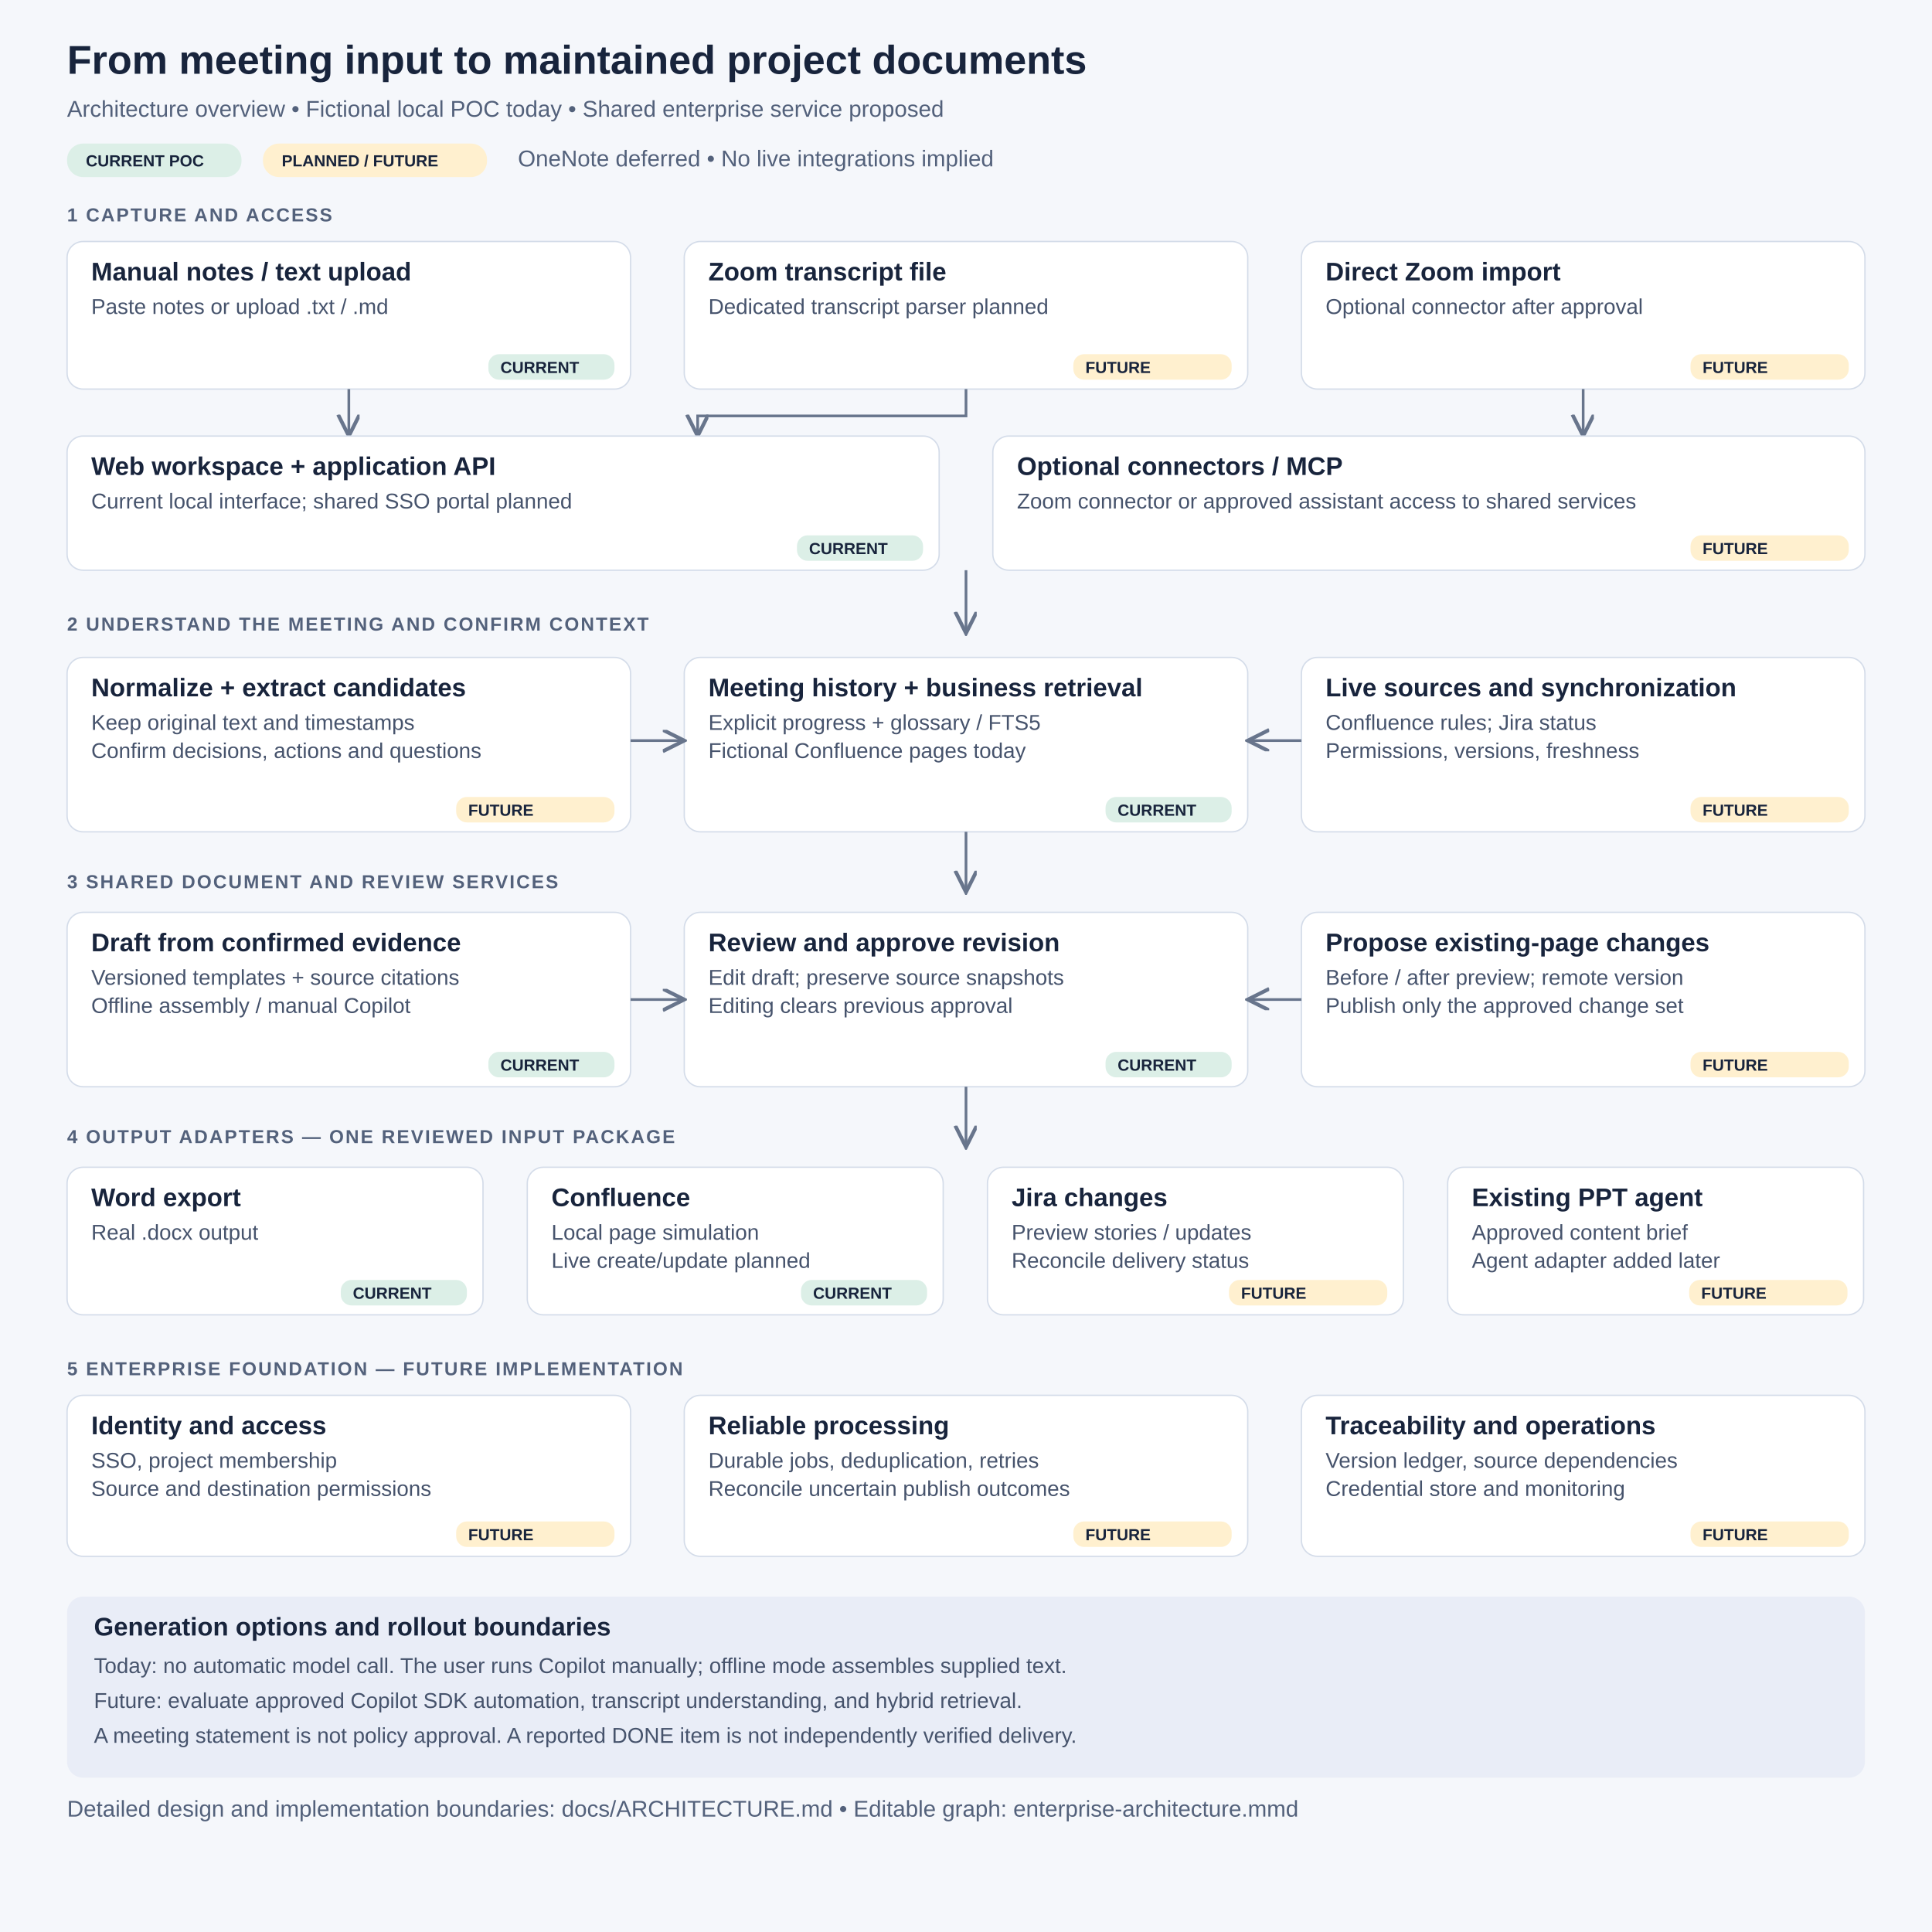
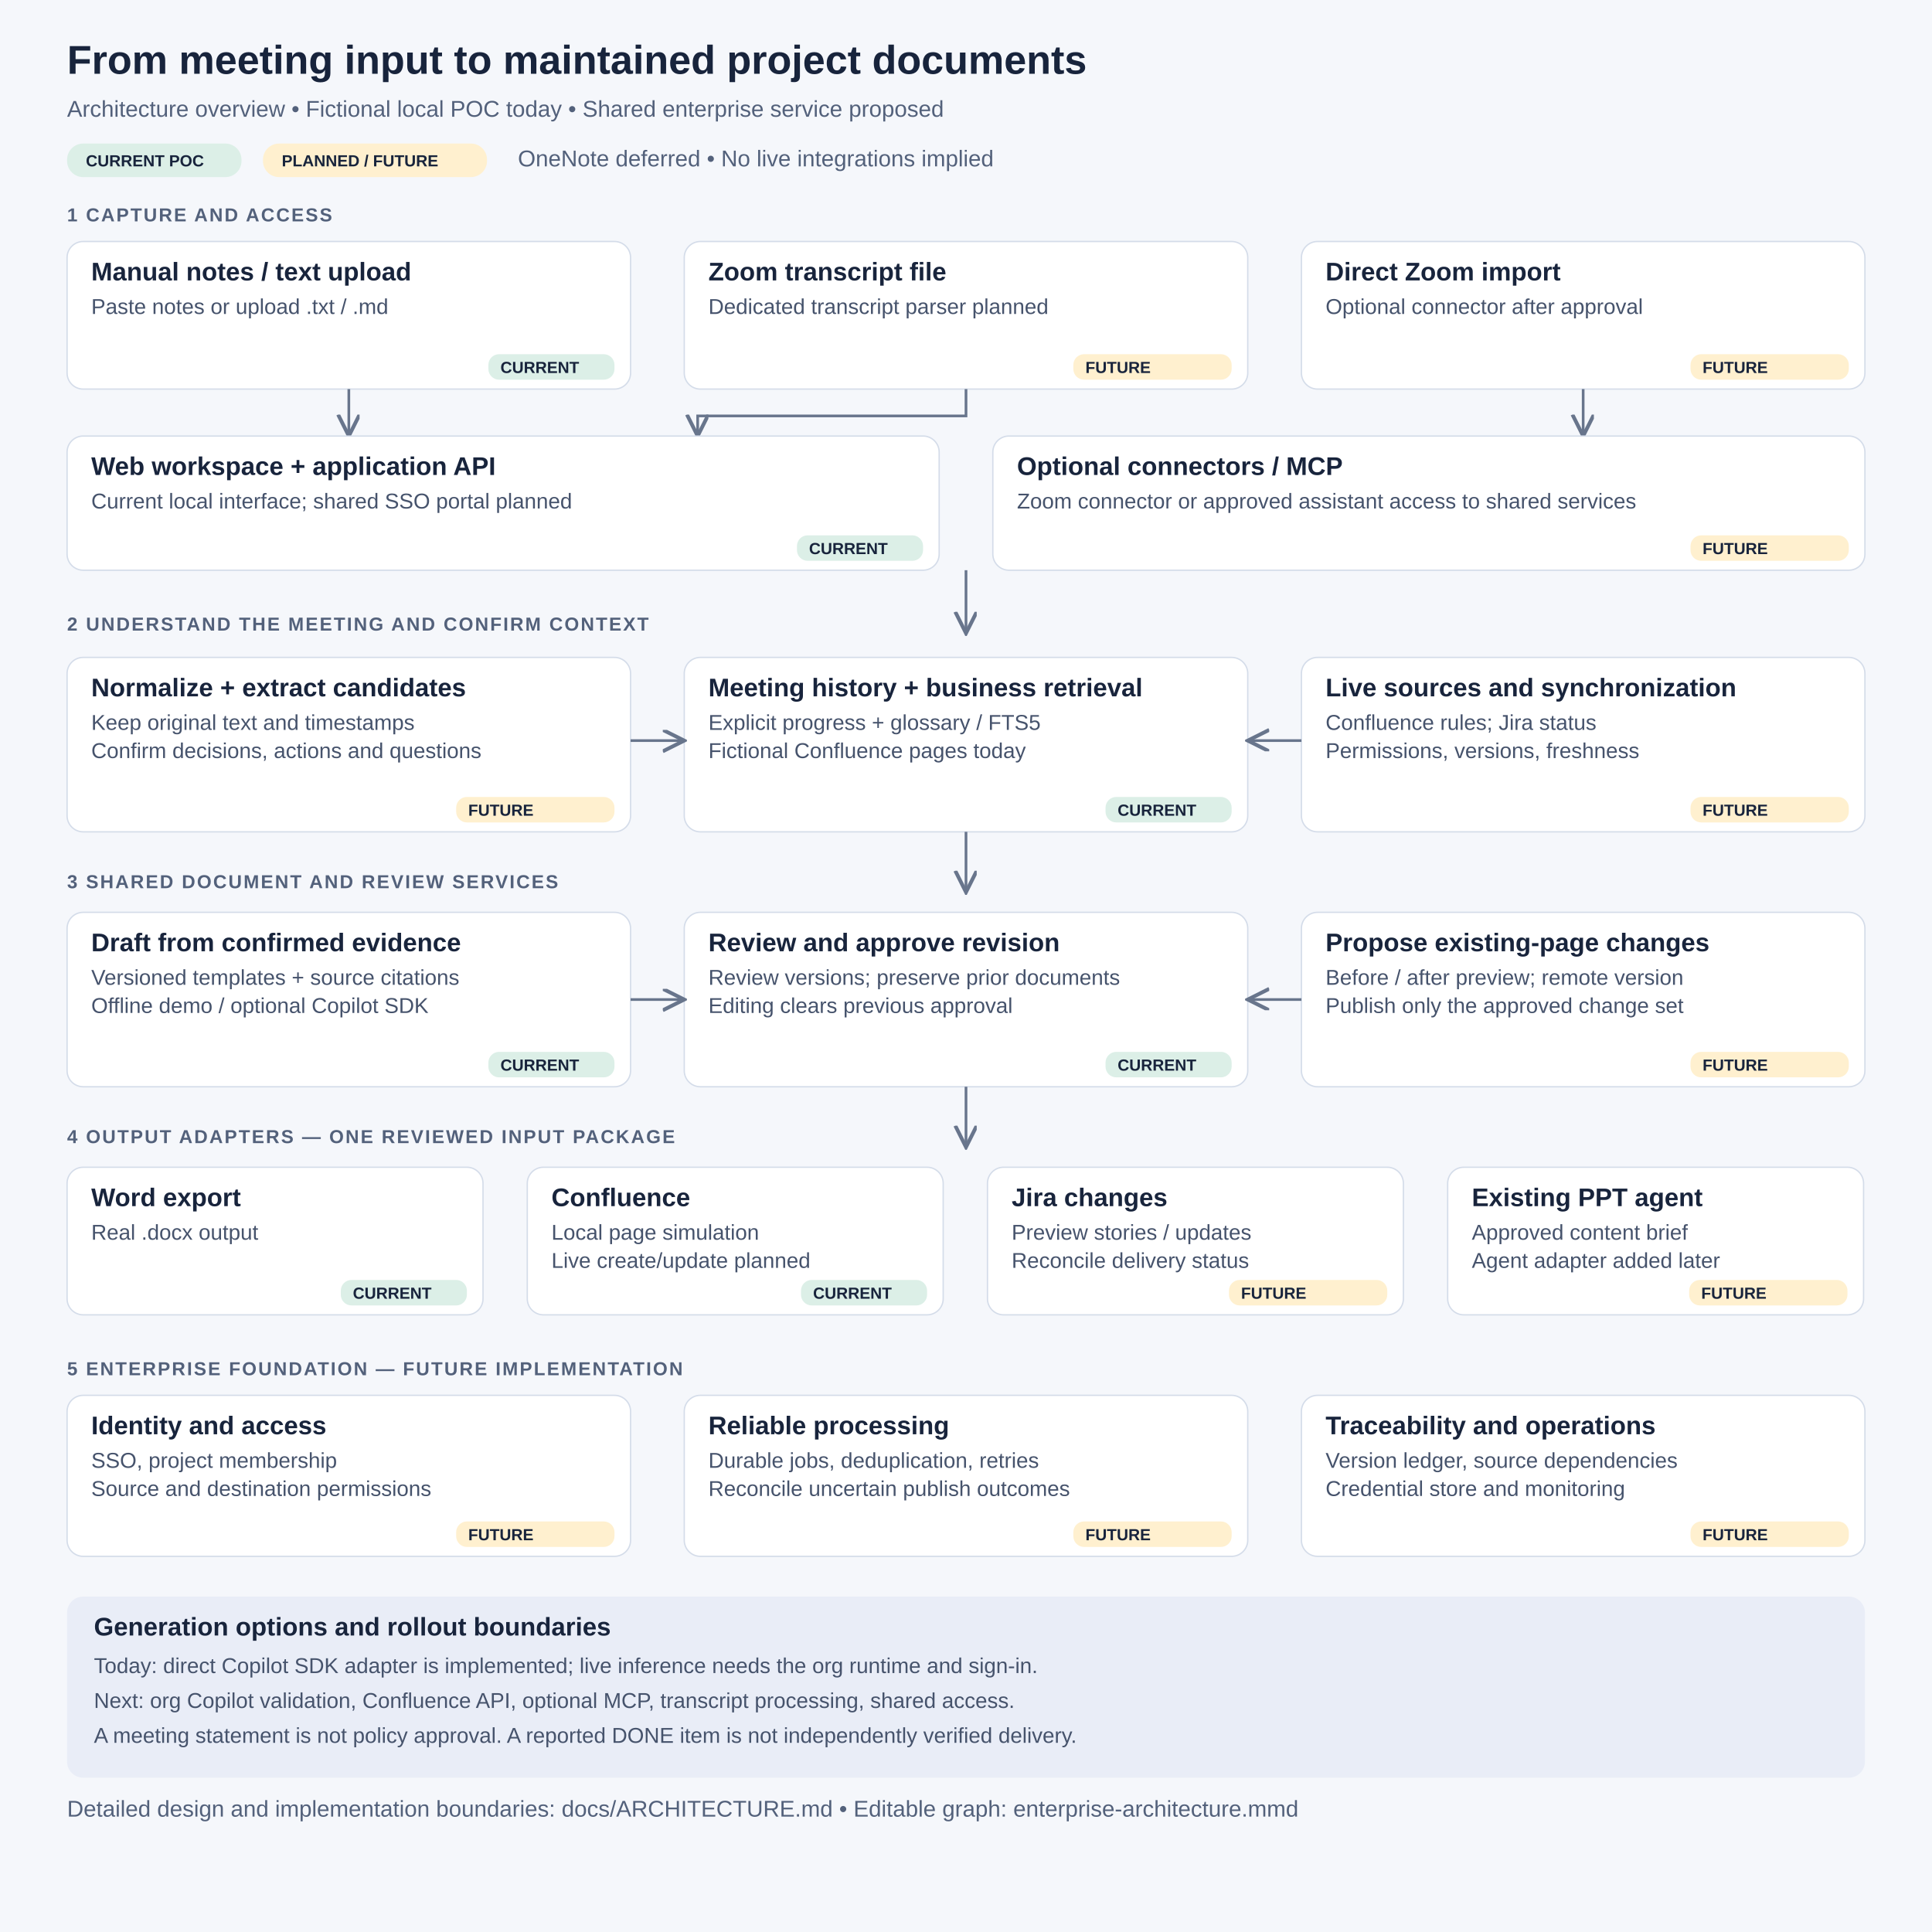
<svg xmlns="http://www.w3.org/2000/svg" width="1440" height="1440" viewBox="0 0 1440 1440" role="img" aria-labelledby="title desc">
  <defs>
    <marker id="arrow" markerWidth="9" markerHeight="9" refX="8" refY="4" orient="auto">
      <path d="M0,0 L8,4 L0,8" fill="none" stroke="#68758c" stroke-width="1.4" />
    </marker>
  </defs>
  <rect width="1440" height="1440" fill="#f5f7fb" />
  <style>text{font-family:Arial,Helvetica,sans-serif;fill:#18243c}.title{font-size:30px;font-weight:700}.sub{font-size:17px;fill:#53617b}.band{font-size:14px;font-weight:700;letter-spacing:1.2px;fill:#53617b}.name{font-size:19px;font-weight:700}.body{font-size:16px;fill:#46536c}.badge{font-size:12px;font-weight:700}.line{fill:none;stroke:#68758c;stroke-width:2;marker-end:url(#arrow)}</style>
  <text x="50" y="55" class="title">From meeting input to maintained project documents</text>
  <text x="50" y="87" class="sub">Architecture overview • Fictional local POC today • Shared enterprise service proposed</text>
  <rect x="50" y="107" width="130" height="25" rx="12" fill="#dcefe7" />
  <text x="64" y="124" class="badge">CURRENT POC</text>
  <rect x="196" y="107" width="167" height="25" rx="12" fill="#fff0cf" />
  <text x="210" y="124" class="badge">PLANNED / FUTURE</text>
  <text x="386" y="124" class="sub">OneNote deferred • No live integrations implied</text>
  <text x="50" y="165" class="band">1  CAPTURE AND ACCESS</text>
  <rect x="50" y="180" width="420" height="110" rx="12" fill="white" stroke="#d4dce9" />
  <text x="68" y="209" class="name">Manual notes / text upload</text>
  <text x="68" y="234" class="body">Paste notes or upload .txt / .md</text>
  <rect x="364" y="264" width="94" height="19" rx="8" fill="#dcefe7" />
  <text x="373" y="278" class="badge">CURRENT</text>
  <rect x="510" y="180" width="420" height="110" rx="12" fill="white" stroke="#d4dce9" />
  <text x="528" y="209" class="name">Zoom transcript file</text>
  <text x="528" y="234" class="body">Dedicated transcript parser planned</text>
  <rect x="800" y="264" width="118" height="19" rx="8" fill="#fff0cf" />
  <text x="809" y="278" class="badge">FUTURE</text>
  <rect x="970" y="180" width="420" height="110" rx="12" fill="white" stroke="#d4dce9" />
  <text x="988" y="209" class="name">Direct Zoom import</text>
  <text x="988" y="234" class="body">Optional connector after approval</text>
  <rect x="1260" y="264" width="118" height="19" rx="8" fill="#fff0cf" />
  <text x="1269" y="278" class="badge">FUTURE</text>
  <path d="M260,290 L260,325" class="line" />
  <path d="M1180,290 L1180,325" class="line" />
  <path d="M720,290 L720,310 L520,310 L520,325" class="line" />
  <rect x="50" y="325" width="650" height="100" rx="12" fill="white" stroke="#d4dce9" />
  <text x="68" y="354" class="name">Web workspace + application API</text>
  <text x="68" y="379" class="body">Current local interface; shared SSO portal planned</text>
  <rect x="594" y="399" width="94" height="19" rx="8" fill="#dcefe7" />
  <text x="603" y="413" class="badge">CURRENT</text>
  <rect x="740" y="325" width="650" height="100" rx="12" fill="white" stroke="#d4dce9" />
  <text x="758" y="354" class="name">Optional connectors / MCP</text>
  <text x="758" y="379" class="body">Zoom connector or approved assistant access to shared services</text>
  <rect x="1260" y="399" width="118" height="19" rx="8" fill="#fff0cf" />
  <text x="1269" y="413" class="badge">FUTURE</text>
  <path d="M720,425 L720,472" class="line" />
  <text x="50" y="470" class="band">2  UNDERSTAND THE MEETING AND CONFIRM CONTEXT</text>
  <rect x="50" y="490" width="420" height="130" rx="12" fill="white" stroke="#d4dce9" />
  <text x="68" y="519" class="name">Normalize + extract candidates</text>
  <text x="68" y="544" class="body">Keep original text and timestamps</text>
  <text x="68" y="565" class="body">Confirm decisions, actions and questions</text>
  <rect x="340" y="594" width="118" height="19" rx="8" fill="#fff0cf" />
  <text x="349" y="608" class="badge">FUTURE</text>
  <rect x="510" y="490" width="420" height="130" rx="12" fill="white" stroke="#d4dce9" />
  <text x="528" y="519" class="name">Meeting history + business retrieval</text>
  <text x="528" y="544" class="body">Explicit progress + glossary / FTS5</text>
  <text x="528" y="565" class="body">Fictional Confluence pages today</text>
  <rect x="824" y="594" width="94" height="19" rx="8" fill="#dcefe7" />
  <text x="833" y="608" class="badge">CURRENT</text>
  <rect x="970" y="490" width="420" height="130" rx="12" fill="white" stroke="#d4dce9" />
  <text x="988" y="519" class="name">Live sources and synchronization</text>
  <text x="988" y="544" class="body">Confluence rules; Jira status</text>
  <text x="988" y="565" class="body">Permissions, versions, freshness</text>
  <rect x="1260" y="594" width="118" height="19" rx="8" fill="#fff0cf" />
  <text x="1269" y="608" class="badge">FUTURE</text>
  <path d="M470,552 L510,552" class="line" />
  <path d="M970,552 L930,552" class="line" />
  <path d="M720,620 L720,665" class="line" />
  <text x="50" y="662" class="band">3  SHARED DOCUMENT AND REVIEW SERVICES</text>
  <rect x="50" y="680" width="420" height="130" rx="12" fill="white" stroke="#d4dce9" />
  <text x="68" y="709" class="name">Draft from confirmed evidence</text>
  <text x="68" y="734" class="body">Versioned templates + source citations</text>
-   <text x="68" y="755" class="body">Offline assembly / manual Copilot</text>
+   <text x="68" y="755" class="body">Offline demo / optional Copilot SDK</text>
  <rect x="364" y="784" width="94" height="19" rx="8" fill="#dcefe7" />
  <text x="373" y="798" class="badge">CURRENT</text>
  <rect x="510" y="680" width="420" height="130" rx="12" fill="white" stroke="#d4dce9" />
  <text x="528" y="709" class="name">Review and approve revision</text>
-   <text x="528" y="734" class="body">Edit draft; preserve source snapshots</text>
+   <text x="528" y="734" class="body">Review versions; preserve prior documents</text>
  <text x="528" y="755" class="body">Editing clears previous approval</text>
  <rect x="824" y="784" width="94" height="19" rx="8" fill="#dcefe7" />
  <text x="833" y="798" class="badge">CURRENT</text>
  <rect x="970" y="680" width="420" height="130" rx="12" fill="white" stroke="#d4dce9" />
  <text x="988" y="709" class="name">Propose existing-page changes</text>
  <text x="988" y="734" class="body">Before / after preview; remote version</text>
  <text x="988" y="755" class="body">Publish only the approved change set</text>
  <rect x="1260" y="784" width="118" height="19" rx="8" fill="#fff0cf" />
  <text x="1269" y="798" class="badge">FUTURE</text>
  <path d="M470,745 L510,745" class="line" />
  <path d="M970,745 L930,745" class="line" />
  <path d="M720,810 L720,855" class="line" />
  <text x="50" y="852" class="band">4  OUTPUT ADAPTERS — ONE REVIEWED INPUT PACKAGE</text>
  <rect x="50" y="870" width="310" height="110" rx="12" fill="white" stroke="#d4dce9" />
  <text x="68" y="899" class="name">Word export</text>
  <text x="68" y="924" class="body">Real .docx output</text>
  <rect x="254" y="954" width="94" height="19" rx="8" fill="#dcefe7" />
  <text x="263" y="968" class="badge">CURRENT</text>
  <rect x="393" y="870" width="310" height="110" rx="12" fill="white" stroke="#d4dce9" />
  <text x="411" y="899" class="name">Confluence</text>
  <text x="411" y="924" class="body">Local page simulation</text>
  <text x="411" y="945" class="body">Live create/update planned</text>
  <rect x="597" y="954" width="94" height="19" rx="8" fill="#dcefe7" />
  <text x="606" y="968" class="badge">CURRENT</text>
  <rect x="736" y="870" width="310" height="110" rx="12" fill="white" stroke="#d4dce9" />
  <text x="754" y="899" class="name">Jira changes</text>
  <text x="754" y="924" class="body">Preview stories / updates</text>
  <text x="754" y="945" class="body">Reconcile delivery status</text>
  <rect x="916" y="954" width="118" height="19" rx="8" fill="#fff0cf" />
  <text x="925" y="968" class="badge">FUTURE</text>
  <rect x="1079" y="870" width="310" height="110" rx="12" fill="white" stroke="#d4dce9" />
  <text x="1097" y="899" class="name">Existing PPT agent</text>
  <text x="1097" y="924" class="body">Approved content brief</text>
  <text x="1097" y="945" class="body">Agent adapter added later</text>
  <rect x="1259" y="954" width="118" height="19" rx="8" fill="#fff0cf" />
  <text x="1268" y="968" class="badge">FUTURE</text>
  <text x="50" y="1025" class="band">5  ENTERPRISE FOUNDATION — FUTURE IMPLEMENTATION</text>
  <rect x="50" y="1040" width="420" height="120" rx="12" fill="white" stroke="#d4dce9" />
  <text x="68" y="1069" class="name">Identity and access</text>
  <text x="68" y="1094" class="body">SSO, project membership</text>
  <text x="68" y="1115" class="body">Source and destination permissions</text>
  <rect x="340" y="1134" width="118" height="19" rx="8" fill="#fff0cf" />
  <text x="349" y="1148" class="badge">FUTURE</text>
  <rect x="510" y="1040" width="420" height="120" rx="12" fill="white" stroke="#d4dce9" />
  <text x="528" y="1069" class="name">Reliable processing</text>
  <text x="528" y="1094" class="body">Durable jobs, deduplication, retries</text>
  <text x="528" y="1115" class="body">Reconcile uncertain publish outcomes</text>
  <rect x="800" y="1134" width="118" height="19" rx="8" fill="#fff0cf" />
  <text x="809" y="1148" class="badge">FUTURE</text>
  <rect x="970" y="1040" width="420" height="120" rx="12" fill="white" stroke="#d4dce9" />
  <text x="988" y="1069" class="name">Traceability and operations</text>
  <text x="988" y="1094" class="body">Version ledger, source dependencies</text>
  <text x="988" y="1115" class="body">Credential store and monitoring</text>
  <rect x="1260" y="1134" width="118" height="19" rx="8" fill="#fff0cf" />
  <text x="1269" y="1148" class="badge">FUTURE</text>
  <rect x="50" y="1190" width="1340" height="135" rx="12" fill="#e9edf7" />
  <text x="70" y="1219" class="name">Generation options and rollout boundaries</text>
-   <text x="70" y="1247" class="body">Today: no automatic model call. The user runs Copilot manually; offline mode assembles supplied text.</text>
-   <text x="70" y="1273" class="body">Future: evaluate approved Copilot SDK automation, transcript understanding, and hybrid retrieval.</text>
+   <text x="70" y="1247" class="body">Today: direct Copilot SDK adapter is implemented; live inference needs the org runtime and sign-in.</text>
+   <text x="70" y="1273" class="body">Next: org Copilot validation, Confluence API, optional MCP, transcript processing, shared access.</text>
  <text x="70" y="1299" class="body">A meeting statement is not policy approval. A reported DONE item is not independently verified delivery.</text>
  <text x="50" y="1354" class="sub">Detailed design and implementation boundaries: docs/ARCHITECTURE.md • Editable graph: enterprise-architecture.mmd</text>
</svg>
